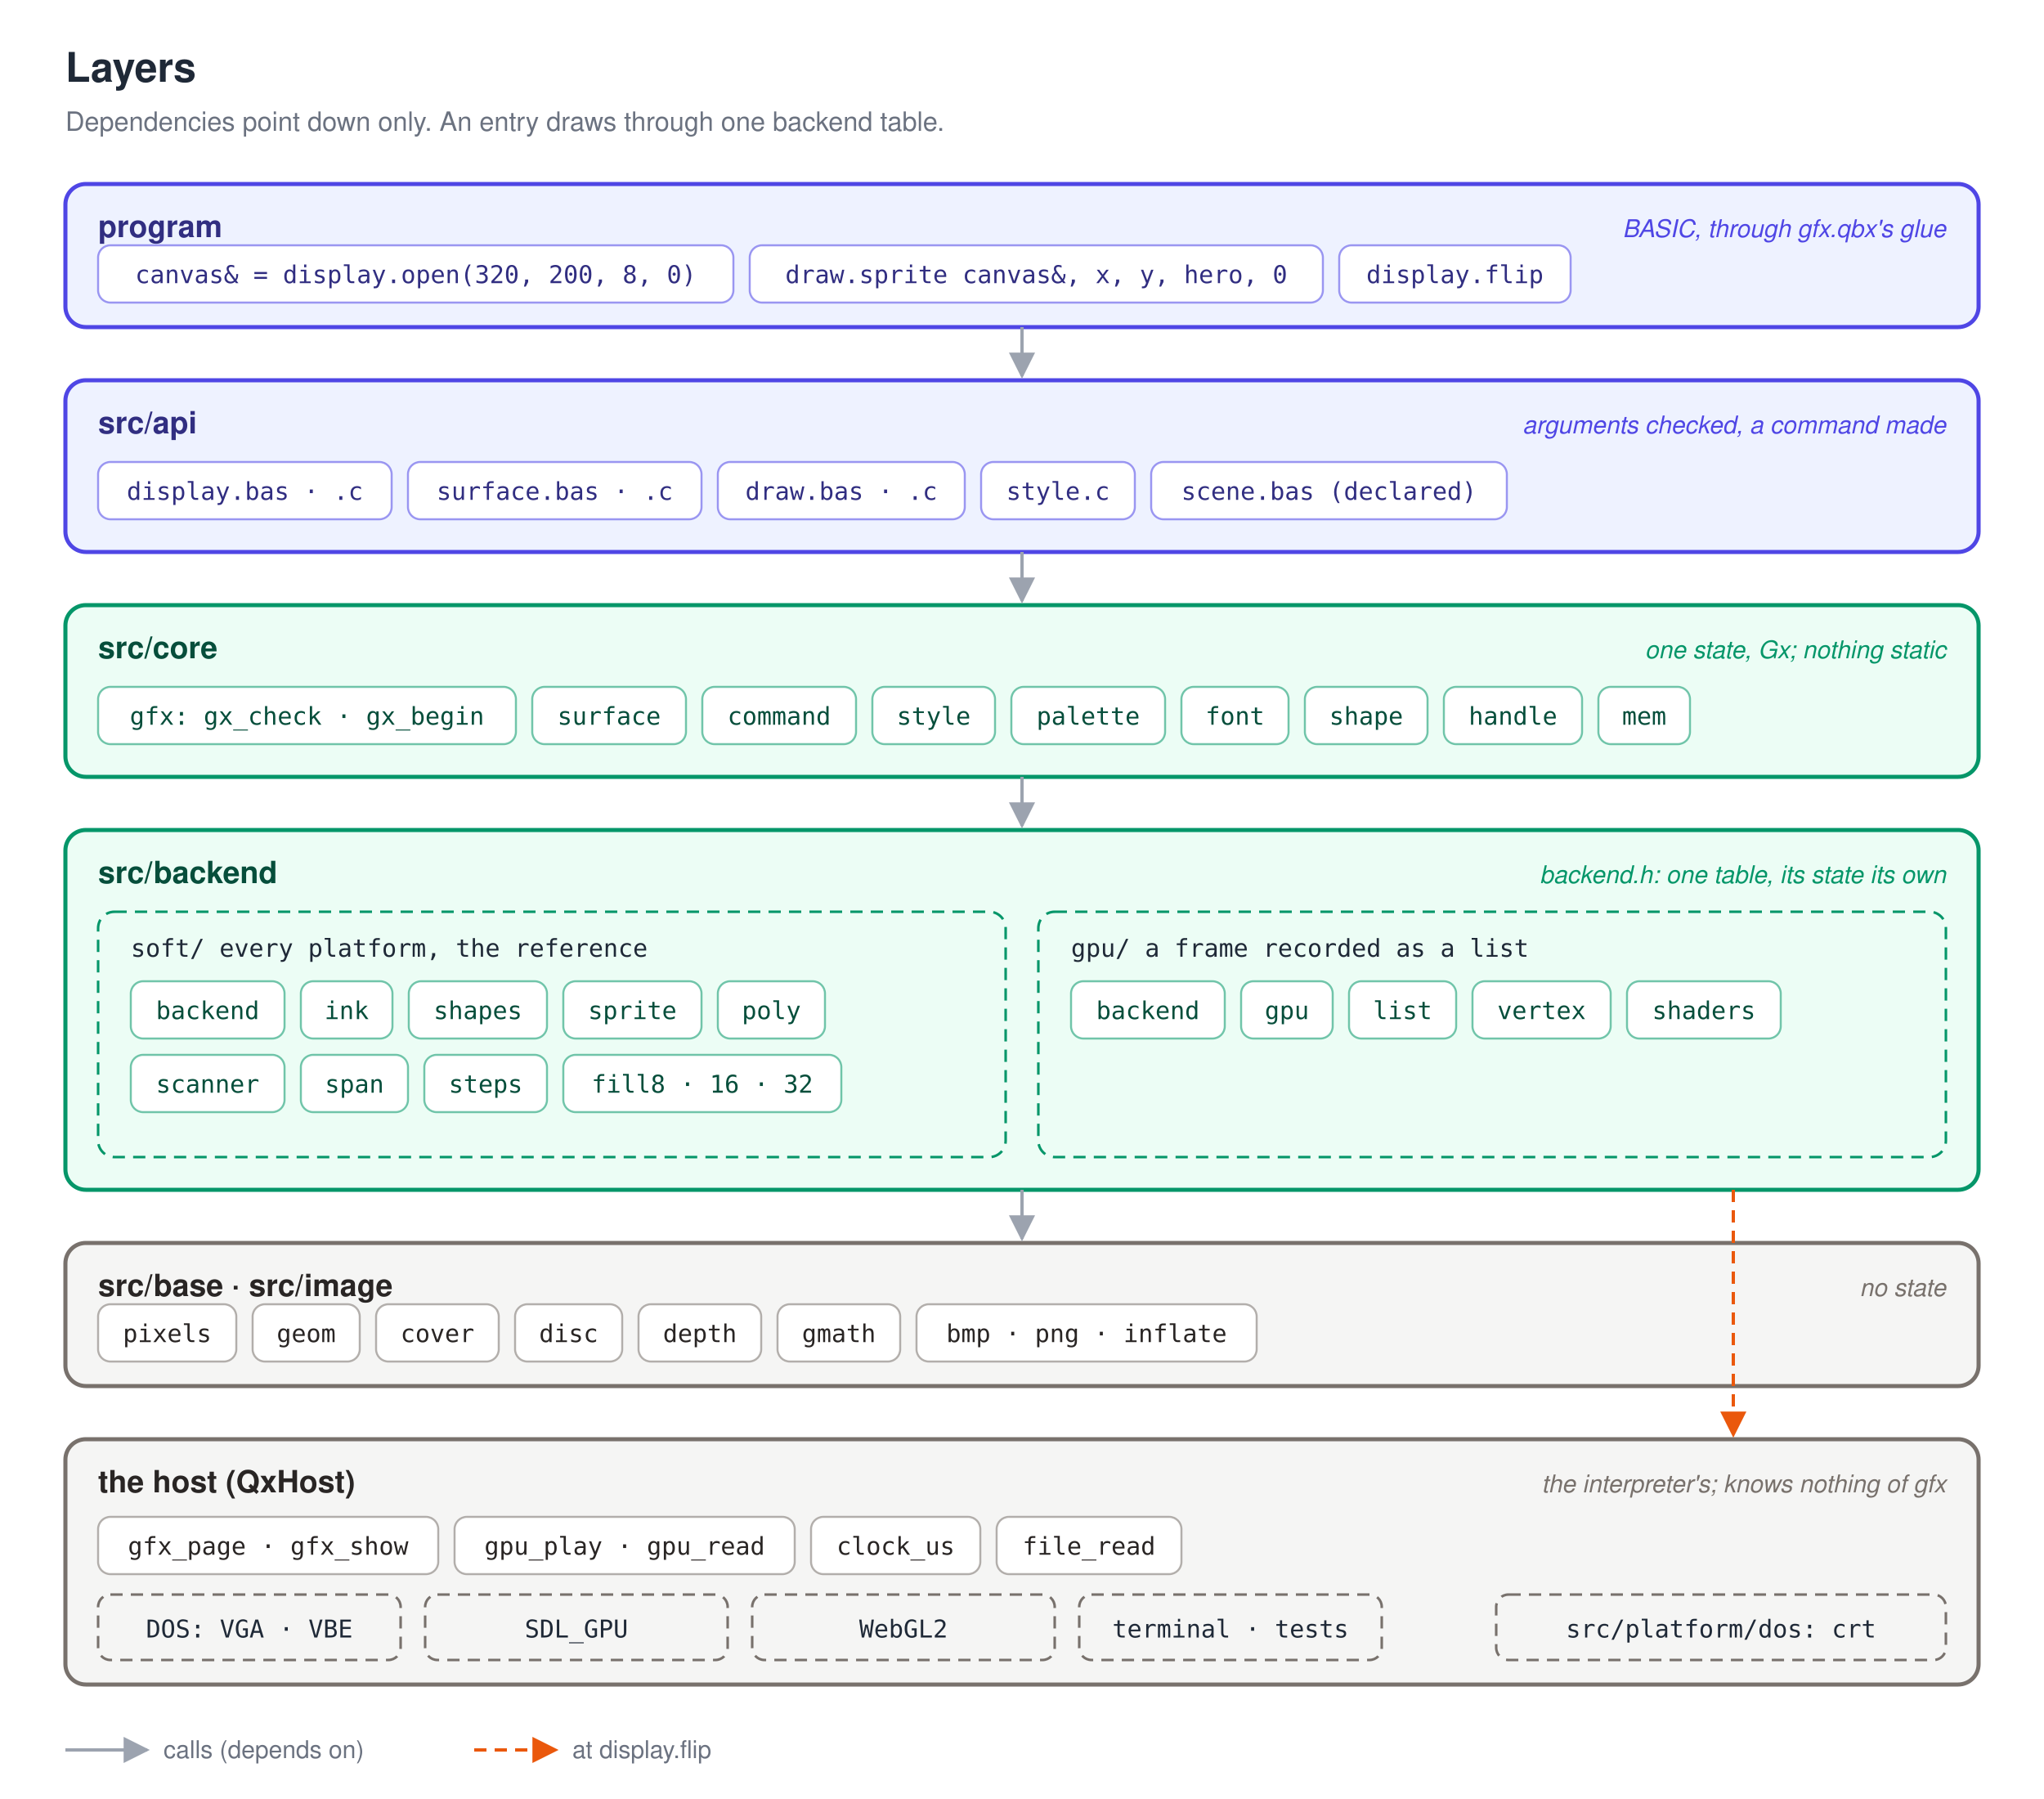
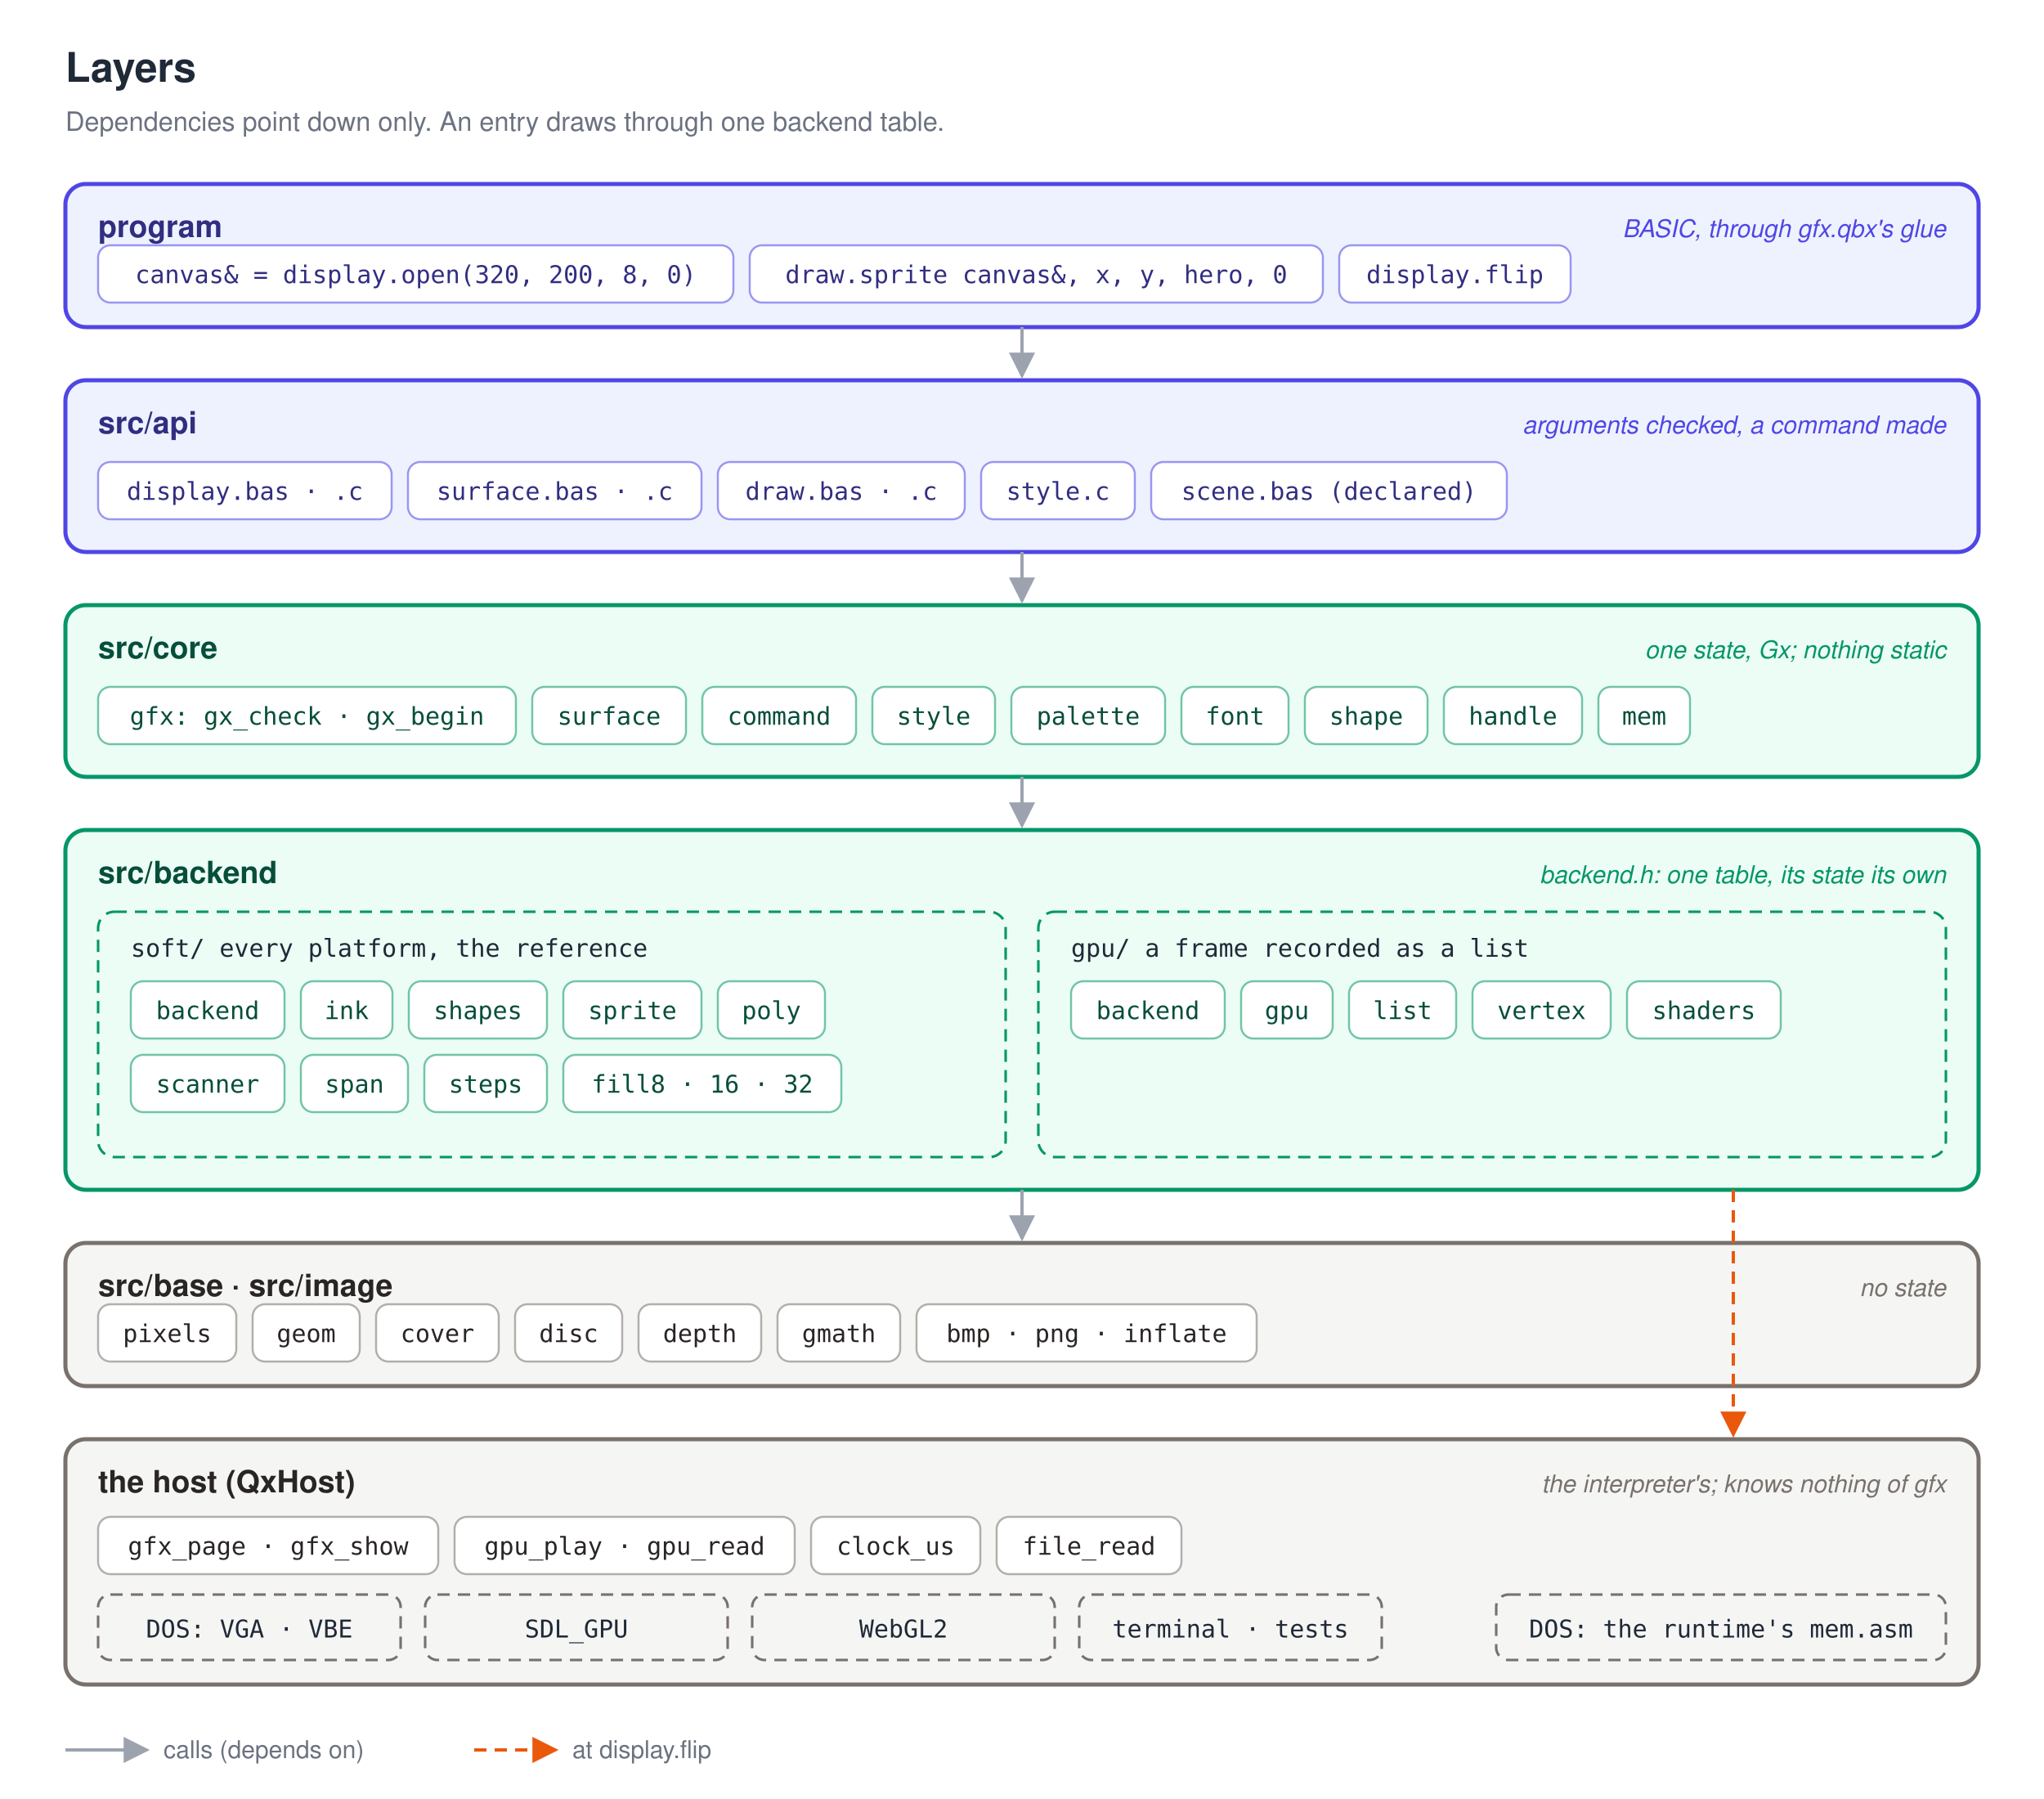
<svg xmlns="http://www.w3.org/2000/svg" width="1000" height="880" viewBox="0 0 1000 880">
  <defs>
    <marker id="ah9ca3af" viewBox="0 0 10 10" refX="9" refY="5" markerWidth="8" markerHeight="8" orient="auto-start-reverse">
      <path d="M0,0 L10,5 L0,10 z" fill="#9ca3af" />
    </marker>
    <marker id="ahea580c" viewBox="0 0 10 10" refX="9" refY="5" markerWidth="8" markerHeight="8" orient="auto-start-reverse">
      <path d="M0,0 L10,5 L0,10 z" fill="#ea580c" />
    </marker>
  </defs>
  <rect width="1000" height="880" fill="#ffffff" />
  <text x="32" y="40" font-family="-apple-system, 'Segoe UI', Helvetica, Arial, sans-serif" font-size="20" font-weight="700" fill="#1f2937" text-anchor="start">Layers</text>
  <text x="32" y="64" font-family="-apple-system, 'Segoe UI', Helvetica, Arial, sans-serif" font-size="13" font-weight="400" fill="#6b7280" text-anchor="start">Dependencies point down only. An entry draws through one backend table.</text>
  <rect x="32" y="90" width="936" height="70" rx="10" fill="#eef2ff" stroke="#4f46e5" stroke-width="2" />
  <text x="48" y="116" font-family="-apple-system, 'Segoe UI', Helvetica, Arial, sans-serif" font-size="15" font-weight="700" fill="#312e81" text-anchor="start">program</text>
  <text x="952" y="116" font-family="-apple-system, 'Segoe UI', Helvetica, Arial, sans-serif" font-size="12" font-weight="400" fill="#4f46e5" text-anchor="end" font-style="italic">BASIC, through gfx.qbx's glue</text>
  <rect x="48" y="120" width="310.8" height="28" rx="6" fill="#ffffff" stroke="#4f46e5" stroke-opacity="0.55" />
  <text x="203.4" y="138.5" font-family="'SF Mono', Menlo, Consolas, monospace" font-size="12" font-weight="400" fill="#312e81" text-anchor="middle">canvas&amp; = display.open(320, 200, 8, 0)</text>
  <rect x="366.8" y="120" width="280.4" height="28" rx="6" fill="#ffffff" stroke="#4f46e5" stroke-opacity="0.55" />
  <text x="507.0" y="138.5" font-family="'SF Mono', Menlo, Consolas, monospace" font-size="12" font-weight="400" fill="#312e81" text-anchor="middle">draw.sprite canvas&amp;, x, y, hero, 0</text>
  <rect x="655.2" y="120" width="113.2" height="28" rx="6" fill="#ffffff" stroke="#4f46e5" stroke-opacity="0.55" />
  <text x="711.8" y="138.5" font-family="'SF Mono', Menlo, Consolas, monospace" font-size="12" font-weight="400" fill="#312e81" text-anchor="middle">display.flip</text>
  <rect x="32" y="186" width="936" height="84" rx="10" fill="#eef2ff" stroke="#4f46e5" stroke-width="2" />
  <text x="48" y="212" font-family="-apple-system, 'Segoe UI', Helvetica, Arial, sans-serif" font-size="15" font-weight="700" fill="#312e81" text-anchor="start">src/api</text>
  <text x="952" y="212" font-family="-apple-system, 'Segoe UI', Helvetica, Arial, sans-serif" font-size="12" font-weight="400" fill="#4f46e5" text-anchor="end" font-style="italic">arguments checked, a command made</text>
  <rect x="48" y="226" width="143.6" height="28" rx="6" fill="#ffffff" stroke="#4f46e5" stroke-opacity="0.55" />
  <text x="119.8" y="244.5" font-family="'SF Mono', Menlo, Consolas, monospace" font-size="12" font-weight="400" fill="#312e81" text-anchor="middle">display.bas · .c</text>
  <rect x="199.6" y="226" width="143.6" height="28" rx="6" fill="#ffffff" stroke="#4f46e5" stroke-opacity="0.55" />
  <text x="271.4" y="244.5" font-family="'SF Mono', Menlo, Consolas, monospace" font-size="12" font-weight="400" fill="#312e81" text-anchor="middle">surface.bas · .c</text>
  <rect x="351.2" y="226" width="120.8" height="28" rx="6" fill="#ffffff" stroke="#4f46e5" stroke-opacity="0.55" />
  <text x="411.6" y="244.5" font-family="'SF Mono', Menlo, Consolas, monospace" font-size="12" font-weight="400" fill="#312e81" text-anchor="middle">draw.bas · .c</text>
  <rect x="480.0" y="226" width="75.2" height="28" rx="6" fill="#ffffff" stroke="#4f46e5" stroke-opacity="0.55" />
  <text x="517.6" y="244.5" font-family="'SF Mono', Menlo, Consolas, monospace" font-size="12" font-weight="400" fill="#312e81" text-anchor="middle">style.c</text>
  <rect x="563.2" y="226" width="174.0" height="28" rx="6" fill="#ffffff" stroke="#4f46e5" stroke-opacity="0.55" />
  <text x="650.2" y="244.5" font-family="'SF Mono', Menlo, Consolas, monospace" font-size="12" font-weight="400" fill="#312e81" text-anchor="middle">scene.bas (declared)</text>
  <rect x="32" y="296" width="936" height="84" rx="10" fill="#ecfdf5" stroke="#059669" stroke-width="2" />
  <text x="48" y="322" font-family="-apple-system, 'Segoe UI', Helvetica, Arial, sans-serif" font-size="15" font-weight="700" fill="#064e3b" text-anchor="start">src/core</text>
  <text x="952" y="322" font-family="-apple-system, 'Segoe UI', Helvetica, Arial, sans-serif" font-size="12" font-weight="400" fill="#059669" text-anchor="end" font-style="italic">one state, Gx; nothing static</text>
  <rect x="48" y="336" width="204.4" height="28" rx="6" fill="#ffffff" stroke="#059669" stroke-opacity="0.55" />
  <text x="150.2" y="354.5" font-family="'SF Mono', Menlo, Consolas, monospace" font-size="12" font-weight="400" fill="#064e3b" text-anchor="middle">gfx: gx_check · gx_begin</text>
  <rect x="260.4" y="336" width="75.2" height="28" rx="6" fill="#ffffff" stroke="#059669" stroke-opacity="0.55" />
  <text x="298.0" y="354.5" font-family="'SF Mono', Menlo, Consolas, monospace" font-size="12" font-weight="400" fill="#064e3b" text-anchor="middle">surface</text>
  <rect x="343.6" y="336" width="75.2" height="28" rx="6" fill="#ffffff" stroke="#059669" stroke-opacity="0.55" />
  <text x="381.2" y="354.5" font-family="'SF Mono', Menlo, Consolas, monospace" font-size="12" font-weight="400" fill="#064e3b" text-anchor="middle">command</text>
  <rect x="426.8" y="336" width="60.0" height="28" rx="6" fill="#ffffff" stroke="#059669" stroke-opacity="0.55" />
  <text x="456.8" y="354.5" font-family="'SF Mono', Menlo, Consolas, monospace" font-size="12" font-weight="400" fill="#064e3b" text-anchor="middle">style</text>
  <rect x="494.8" y="336" width="75.2" height="28" rx="6" fill="#ffffff" stroke="#059669" stroke-opacity="0.55" />
  <text x="532.4" y="354.5" font-family="'SF Mono', Menlo, Consolas, monospace" font-size="12" font-weight="400" fill="#064e3b" text-anchor="middle">palette</text>
  <rect x="578.0" y="336" width="52.4" height="28" rx="6" fill="#ffffff" stroke="#059669" stroke-opacity="0.55" />
  <text x="604.2" y="354.5" font-family="'SF Mono', Menlo, Consolas, monospace" font-size="12" font-weight="400" fill="#064e3b" text-anchor="middle">font</text>
  <rect x="638.4" y="336" width="60.0" height="28" rx="6" fill="#ffffff" stroke="#059669" stroke-opacity="0.55" />
  <text x="668.4" y="354.5" font-family="'SF Mono', Menlo, Consolas, monospace" font-size="12" font-weight="400" fill="#064e3b" text-anchor="middle">shape</text>
  <rect x="706.4" y="336" width="67.6" height="28" rx="6" fill="#ffffff" stroke="#059669" stroke-opacity="0.55" />
  <text x="740.2" y="354.5" font-family="'SF Mono', Menlo, Consolas, monospace" font-size="12" font-weight="400" fill="#064e3b" text-anchor="middle">handle</text>
  <rect x="782.0" y="336" width="44.8" height="28" rx="6" fill="#ffffff" stroke="#059669" stroke-opacity="0.55" />
  <text x="804.4" y="354.5" font-family="'SF Mono', Menlo, Consolas, monospace" font-size="12" font-weight="400" fill="#064e3b" text-anchor="middle">mem</text>
  <rect x="32" y="406" width="936" height="176" rx="10" fill="#ecfdf5" stroke="#059669" stroke-width="2" />
  <text x="48" y="432" font-family="-apple-system, 'Segoe UI', Helvetica, Arial, sans-serif" font-size="15" font-weight="700" fill="#064e3b" text-anchor="start">src/backend</text>
  <text x="952" y="432" font-family="-apple-system, 'Segoe UI', Helvetica, Arial, sans-serif" font-size="12" font-weight="400" fill="#059669" text-anchor="end" font-style="italic">backend.h: one table, its state its own</text>
  <rect x="48" y="446" width="444.0" height="120" rx="8" fill="#ecfdf5" stroke="#059669" stroke-width="1.25" stroke-dasharray="6 4" />
  <text x="64" y="468" font-family="'SF Mono', Menlo, Consolas, monospace" font-size="12" font-weight="400" fill="#1f2937" text-anchor="start">soft/  every platform, the reference</text>
  <rect x="64" y="480" width="75.2" height="28" rx="6" fill="#ffffff" stroke="#059669" stroke-opacity="0.55" />
  <text x="101.6" y="498.5" font-family="'SF Mono', Menlo, Consolas, monospace" font-size="12" font-weight="400" fill="#064e3b" text-anchor="middle">backend</text>
  <rect x="147.2" y="480" width="44.8" height="28" rx="6" fill="#ffffff" stroke="#059669" stroke-opacity="0.55" />
  <text x="169.6" y="498.5" font-family="'SF Mono', Menlo, Consolas, monospace" font-size="12" font-weight="400" fill="#064e3b" text-anchor="middle">ink</text>
  <rect x="200.0" y="480" width="67.6" height="28" rx="6" fill="#ffffff" stroke="#059669" stroke-opacity="0.55" />
  <text x="233.8" y="498.5" font-family="'SF Mono', Menlo, Consolas, monospace" font-size="12" font-weight="400" fill="#064e3b" text-anchor="middle">shapes</text>
  <rect x="275.6" y="480" width="67.6" height="28" rx="6" fill="#ffffff" stroke="#059669" stroke-opacity="0.55" />
  <text x="309.4" y="498.5" font-family="'SF Mono', Menlo, Consolas, monospace" font-size="12" font-weight="400" fill="#064e3b" text-anchor="middle">sprite</text>
  <rect x="351.2" y="480" width="52.4" height="28" rx="6" fill="#ffffff" stroke="#059669" stroke-opacity="0.55" />
  <text x="377.4" y="498.5" font-family="'SF Mono', Menlo, Consolas, monospace" font-size="12" font-weight="400" fill="#064e3b" text-anchor="middle">poly</text>
  <rect x="64" y="516" width="75.2" height="28" rx="6" fill="#ffffff" stroke="#059669" stroke-opacity="0.55" />
  <text x="101.6" y="534.5" font-family="'SF Mono', Menlo, Consolas, monospace" font-size="12" font-weight="400" fill="#064e3b" text-anchor="middle">scanner</text>
  <rect x="147.2" y="516" width="52.4" height="28" rx="6" fill="#ffffff" stroke="#059669" stroke-opacity="0.55" />
  <text x="173.4" y="534.5" font-family="'SF Mono', Menlo, Consolas, monospace" font-size="12" font-weight="400" fill="#064e3b" text-anchor="middle">span</text>
  <rect x="207.6" y="516" width="60.0" height="28" rx="6" fill="#ffffff" stroke="#059669" stroke-opacity="0.55" />
  <text x="237.6" y="534.5" font-family="'SF Mono', Menlo, Consolas, monospace" font-size="12" font-weight="400" fill="#064e3b" text-anchor="middle">steps</text>
  <rect x="275.6" y="516" width="136.0" height="28" rx="6" fill="#ffffff" stroke="#059669" stroke-opacity="0.55" />
  <text x="343.6" y="534.5" font-family="'SF Mono', Menlo, Consolas, monospace" font-size="12" font-weight="400" fill="#064e3b" text-anchor="middle">fill8 · 16 · 32</text>
  <rect x="508.0" y="446" width="444.0" height="120" rx="8" fill="#ecfdf5" stroke="#059669" stroke-width="1.25" stroke-dasharray="6 4" />
  <text x="524.0" y="468" font-family="'SF Mono', Menlo, Consolas, monospace" font-size="12" font-weight="400" fill="#1f2937" text-anchor="start">gpu/  a frame recorded as a list</text>
  <rect x="524.0" y="480" width="75.2" height="28" rx="6" fill="#ffffff" stroke="#059669" stroke-opacity="0.55" />
  <text x="561.6" y="498.5" font-family="'SF Mono', Menlo, Consolas, monospace" font-size="12" font-weight="400" fill="#064e3b" text-anchor="middle">backend</text>
  <rect x="607.2" y="480" width="44.8" height="28" rx="6" fill="#ffffff" stroke="#059669" stroke-opacity="0.55" />
  <text x="629.6" y="498.5" font-family="'SF Mono', Menlo, Consolas, monospace" font-size="12" font-weight="400" fill="#064e3b" text-anchor="middle">gpu</text>
  <rect x="660.0" y="480" width="52.4" height="28" rx="6" fill="#ffffff" stroke="#059669" stroke-opacity="0.55" />
  <text x="686.2" y="498.5" font-family="'SF Mono', Menlo, Consolas, monospace" font-size="12" font-weight="400" fill="#064e3b" text-anchor="middle">list</text>
  <rect x="720.4" y="480" width="67.6" height="28" rx="6" fill="#ffffff" stroke="#059669" stroke-opacity="0.55" />
  <text x="754.2" y="498.5" font-family="'SF Mono', Menlo, Consolas, monospace" font-size="12" font-weight="400" fill="#064e3b" text-anchor="middle">vertex</text>
  <rect x="796.0" y="480" width="75.2" height="28" rx="6" fill="#ffffff" stroke="#059669" stroke-opacity="0.55" />
  <text x="833.6" y="498.5" font-family="'SF Mono', Menlo, Consolas, monospace" font-size="12" font-weight="400" fill="#064e3b" text-anchor="middle">shaders</text>
  <rect x="32" y="608" width="936" height="70" rx="10" fill="#f5f5f4" stroke="#78716c" stroke-width="2" />
  <text x="48" y="634" font-family="-apple-system, 'Segoe UI', Helvetica, Arial, sans-serif" font-size="15" font-weight="700" fill="#292524" text-anchor="start">src/base · src/image</text>
  <text x="952" y="634" font-family="-apple-system, 'Segoe UI', Helvetica, Arial, sans-serif" font-size="12" font-weight="400" fill="#78716c" text-anchor="end" font-style="italic">no state</text>
  <rect x="48" y="638" width="67.6" height="28" rx="6" fill="#ffffff" stroke="#78716c" stroke-opacity="0.55" />
  <text x="81.8" y="656.5" font-family="'SF Mono', Menlo, Consolas, monospace" font-size="12" font-weight="400" fill="#292524" text-anchor="middle">pixels</text>
  <rect x="123.6" y="638" width="52.4" height="28" rx="6" fill="#ffffff" stroke="#78716c" stroke-opacity="0.55" />
  <text x="149.8" y="656.5" font-family="'SF Mono', Menlo, Consolas, monospace" font-size="12" font-weight="400" fill="#292524" text-anchor="middle">geom</text>
  <rect x="184.0" y="638" width="60.0" height="28" rx="6" fill="#ffffff" stroke="#78716c" stroke-opacity="0.55" />
  <text x="214.0" y="656.5" font-family="'SF Mono', Menlo, Consolas, monospace" font-size="12" font-weight="400" fill="#292524" text-anchor="middle">cover</text>
  <rect x="252.0" y="638" width="52.4" height="28" rx="6" fill="#ffffff" stroke="#78716c" stroke-opacity="0.55" />
  <text x="278.2" y="656.5" font-family="'SF Mono', Menlo, Consolas, monospace" font-size="12" font-weight="400" fill="#292524" text-anchor="middle">disc</text>
  <rect x="312.4" y="638" width="60.0" height="28" rx="6" fill="#ffffff" stroke="#78716c" stroke-opacity="0.55" />
  <text x="342.4" y="656.5" font-family="'SF Mono', Menlo, Consolas, monospace" font-size="12" font-weight="400" fill="#292524" text-anchor="middle">depth</text>
  <rect x="380.4" y="638" width="60.0" height="28" rx="6" fill="#ffffff" stroke="#78716c" stroke-opacity="0.55" />
  <text x="410.4" y="656.5" font-family="'SF Mono', Menlo, Consolas, monospace" font-size="12" font-weight="400" fill="#292524" text-anchor="middle">gmath</text>
  <rect x="448.4" y="638" width="166.4" height="28" rx="6" fill="#ffffff" stroke="#78716c" stroke-opacity="0.55" />
  <text x="531.6" y="656.5" font-family="'SF Mono', Menlo, Consolas, monospace" font-size="12" font-weight="400" fill="#292524" text-anchor="middle">bmp · png · inflate</text>
  <rect x="32" y="704" width="936" height="120" rx="10" fill="#f5f5f4" stroke="#78716c" stroke-width="2" />
  <text x="48" y="730" font-family="-apple-system, 'Segoe UI', Helvetica, Arial, sans-serif" font-size="15" font-weight="700" fill="#292524" text-anchor="start">the host (QxHost)</text>
  <text x="952" y="730" font-family="-apple-system, 'Segoe UI', Helvetica, Arial, sans-serif" font-size="12" font-weight="400" fill="#78716c" text-anchor="end" font-style="italic">the interpreter's; knows nothing of gfx</text>
  <rect x="48" y="742" width="166.4" height="28" rx="6" fill="#ffffff" stroke="#78716c" stroke-opacity="0.55" />
  <text x="131.2" y="760.5" font-family="'SF Mono', Menlo, Consolas, monospace" font-size="12" font-weight="400" fill="#292524" text-anchor="middle">gfx_page · gfx_show</text>
  <rect x="222.4" y="742" width="166.4" height="28" rx="6" fill="#ffffff" stroke="#78716c" stroke-opacity="0.55" />
  <text x="305.6" y="760.5" font-family="'SF Mono', Menlo, Consolas, monospace" font-size="12" font-weight="400" fill="#292524" text-anchor="middle">gpu_play · gpu_read</text>
  <rect x="396.8" y="742" width="82.8" height="28" rx="6" fill="#ffffff" stroke="#78716c" stroke-opacity="0.55" />
  <text x="438.2" y="760.5" font-family="'SF Mono', Menlo, Consolas, monospace" font-size="12" font-weight="400" fill="#292524" text-anchor="middle">clock_us</text>
  <rect x="487.6" y="742" width="90.4" height="28" rx="6" fill="#ffffff" stroke="#78716c" stroke-opacity="0.55" />
  <text x="532.8" y="760.5" font-family="'SF Mono', Menlo, Consolas, monospace" font-size="12" font-weight="400" fill="#292524" text-anchor="middle">file_read</text>
  <rect x="48" y="780" width="148" height="32" rx="6" fill="#f5f5f4" stroke="#78716c" stroke-width="1.25" stroke-dasharray="6 4" />
  <text x="122" y="801" font-family="'SF Mono', Menlo, Consolas, monospace" font-size="12" font-weight="400" fill="#1f2937" text-anchor="middle">DOS: VGA · VBE</text>
  <rect x="208" y="780" width="148" height="32" rx="6" fill="#f5f5f4" stroke="#78716c" stroke-width="1.25" stroke-dasharray="6 4" />
  <text x="282" y="801" font-family="'SF Mono', Menlo, Consolas, monospace" font-size="12" font-weight="400" fill="#1f2937" text-anchor="middle">SDL_GPU</text>
  <rect x="368" y="780" width="148" height="32" rx="6" fill="#f5f5f4" stroke="#78716c" stroke-width="1.25" stroke-dasharray="6 4" />
  <text x="442" y="801" font-family="'SF Mono', Menlo, Consolas, monospace" font-size="12" font-weight="400" fill="#1f2937" text-anchor="middle">WebGL2</text>
  <rect x="528" y="780" width="148" height="32" rx="6" fill="#f5f5f4" stroke="#78716c" stroke-width="1.25" stroke-dasharray="6 4" />
  <text x="602" y="801" font-family="'SF Mono', Menlo, Consolas, monospace" font-size="12" font-weight="400" fill="#1f2937" text-anchor="middle">terminal · tests</text>
  <rect x="732" y="780" width="220" height="32" rx="6" fill="#f5f5f4" stroke="#78716c" stroke-width="1.25" stroke-dasharray="6 4" />
-   <text x="842" y="801" font-family="'SF Mono', Menlo, Consolas, monospace" font-size="12" font-weight="400" fill="#1f2937" text-anchor="middle">src/platform/dos: crt</text>
+   <text x="842" y="801" font-family="'SF Mono', Menlo, Consolas, monospace" font-size="12" font-weight="400" fill="#1f2937" text-anchor="middle">DOS: the runtime's mem.asm</text>
  <path d="M500.0,160 L500.0,184" fill="none" stroke="#9ca3af" stroke-width="1.6" marker-end="url(#ah9ca3af)" />
  <path d="M500.0,270 L500.0,294" fill="none" stroke="#9ca3af" stroke-width="1.6" marker-end="url(#ah9ca3af)" />
  <path d="M500.0,380 L500.0,404" fill="none" stroke="#9ca3af" stroke-width="1.6" marker-end="url(#ah9ca3af)" />
  <path d="M500.0,582 L500.0,606" fill="none" stroke="#9ca3af" stroke-width="1.6" marker-end="url(#ah9ca3af)" />
  <path d="M848,582 L848,702" fill="none" stroke="#ea580c" stroke-width="1.6" stroke-dasharray="6 4" marker-end="url(#ahea580c)" />
  <path d="M32,856 L72,856" fill="none" stroke="#9ca3af" stroke-width="1.6" marker-end="url(#ah9ca3af)" />
  <text x="80" y="860" font-family="-apple-system, 'Segoe UI', Helvetica, Arial, sans-serif" font-size="12" font-weight="400" fill="#6b7280" text-anchor="start">calls (depends on)</text>
  <path d="M232,856 L272,856" fill="none" stroke="#ea580c" stroke-width="1.6" stroke-dasharray="6 4" marker-end="url(#ahea580c)" />
  <text x="280" y="860" font-family="-apple-system, 'Segoe UI', Helvetica, Arial, sans-serif" font-size="12" font-weight="400" fill="#6b7280" text-anchor="start">at display.flip</text>
</svg>
